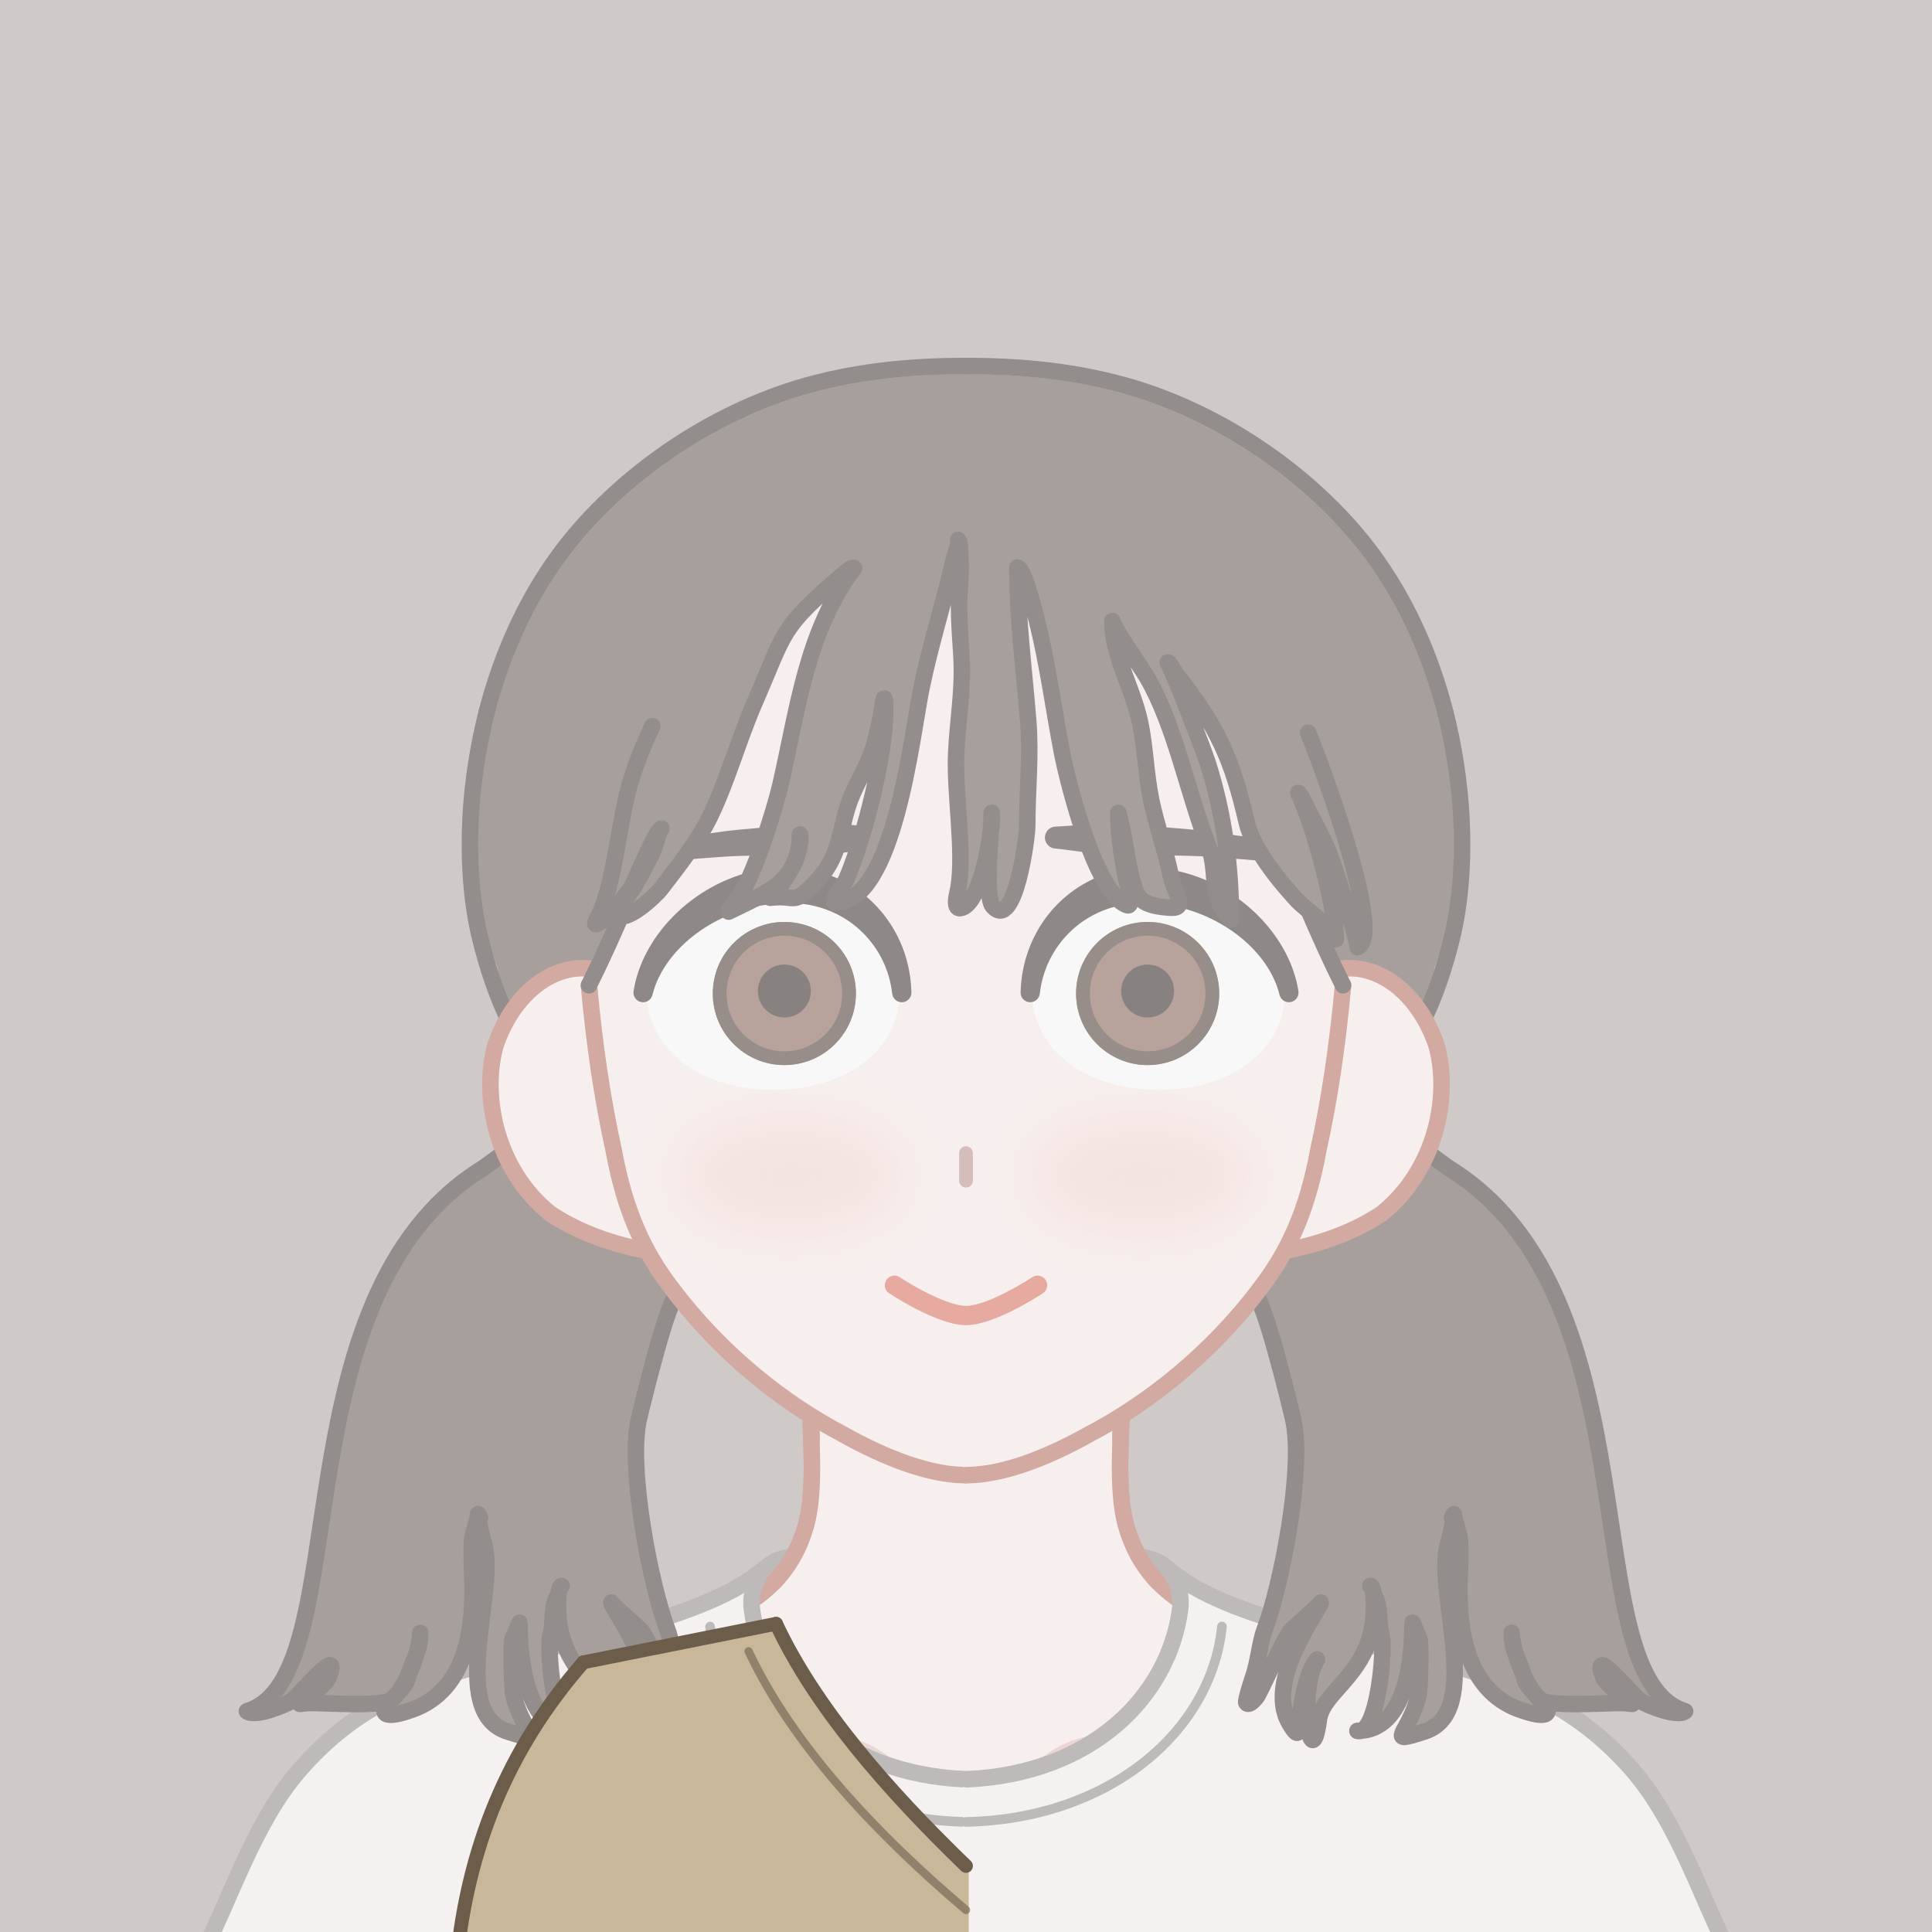
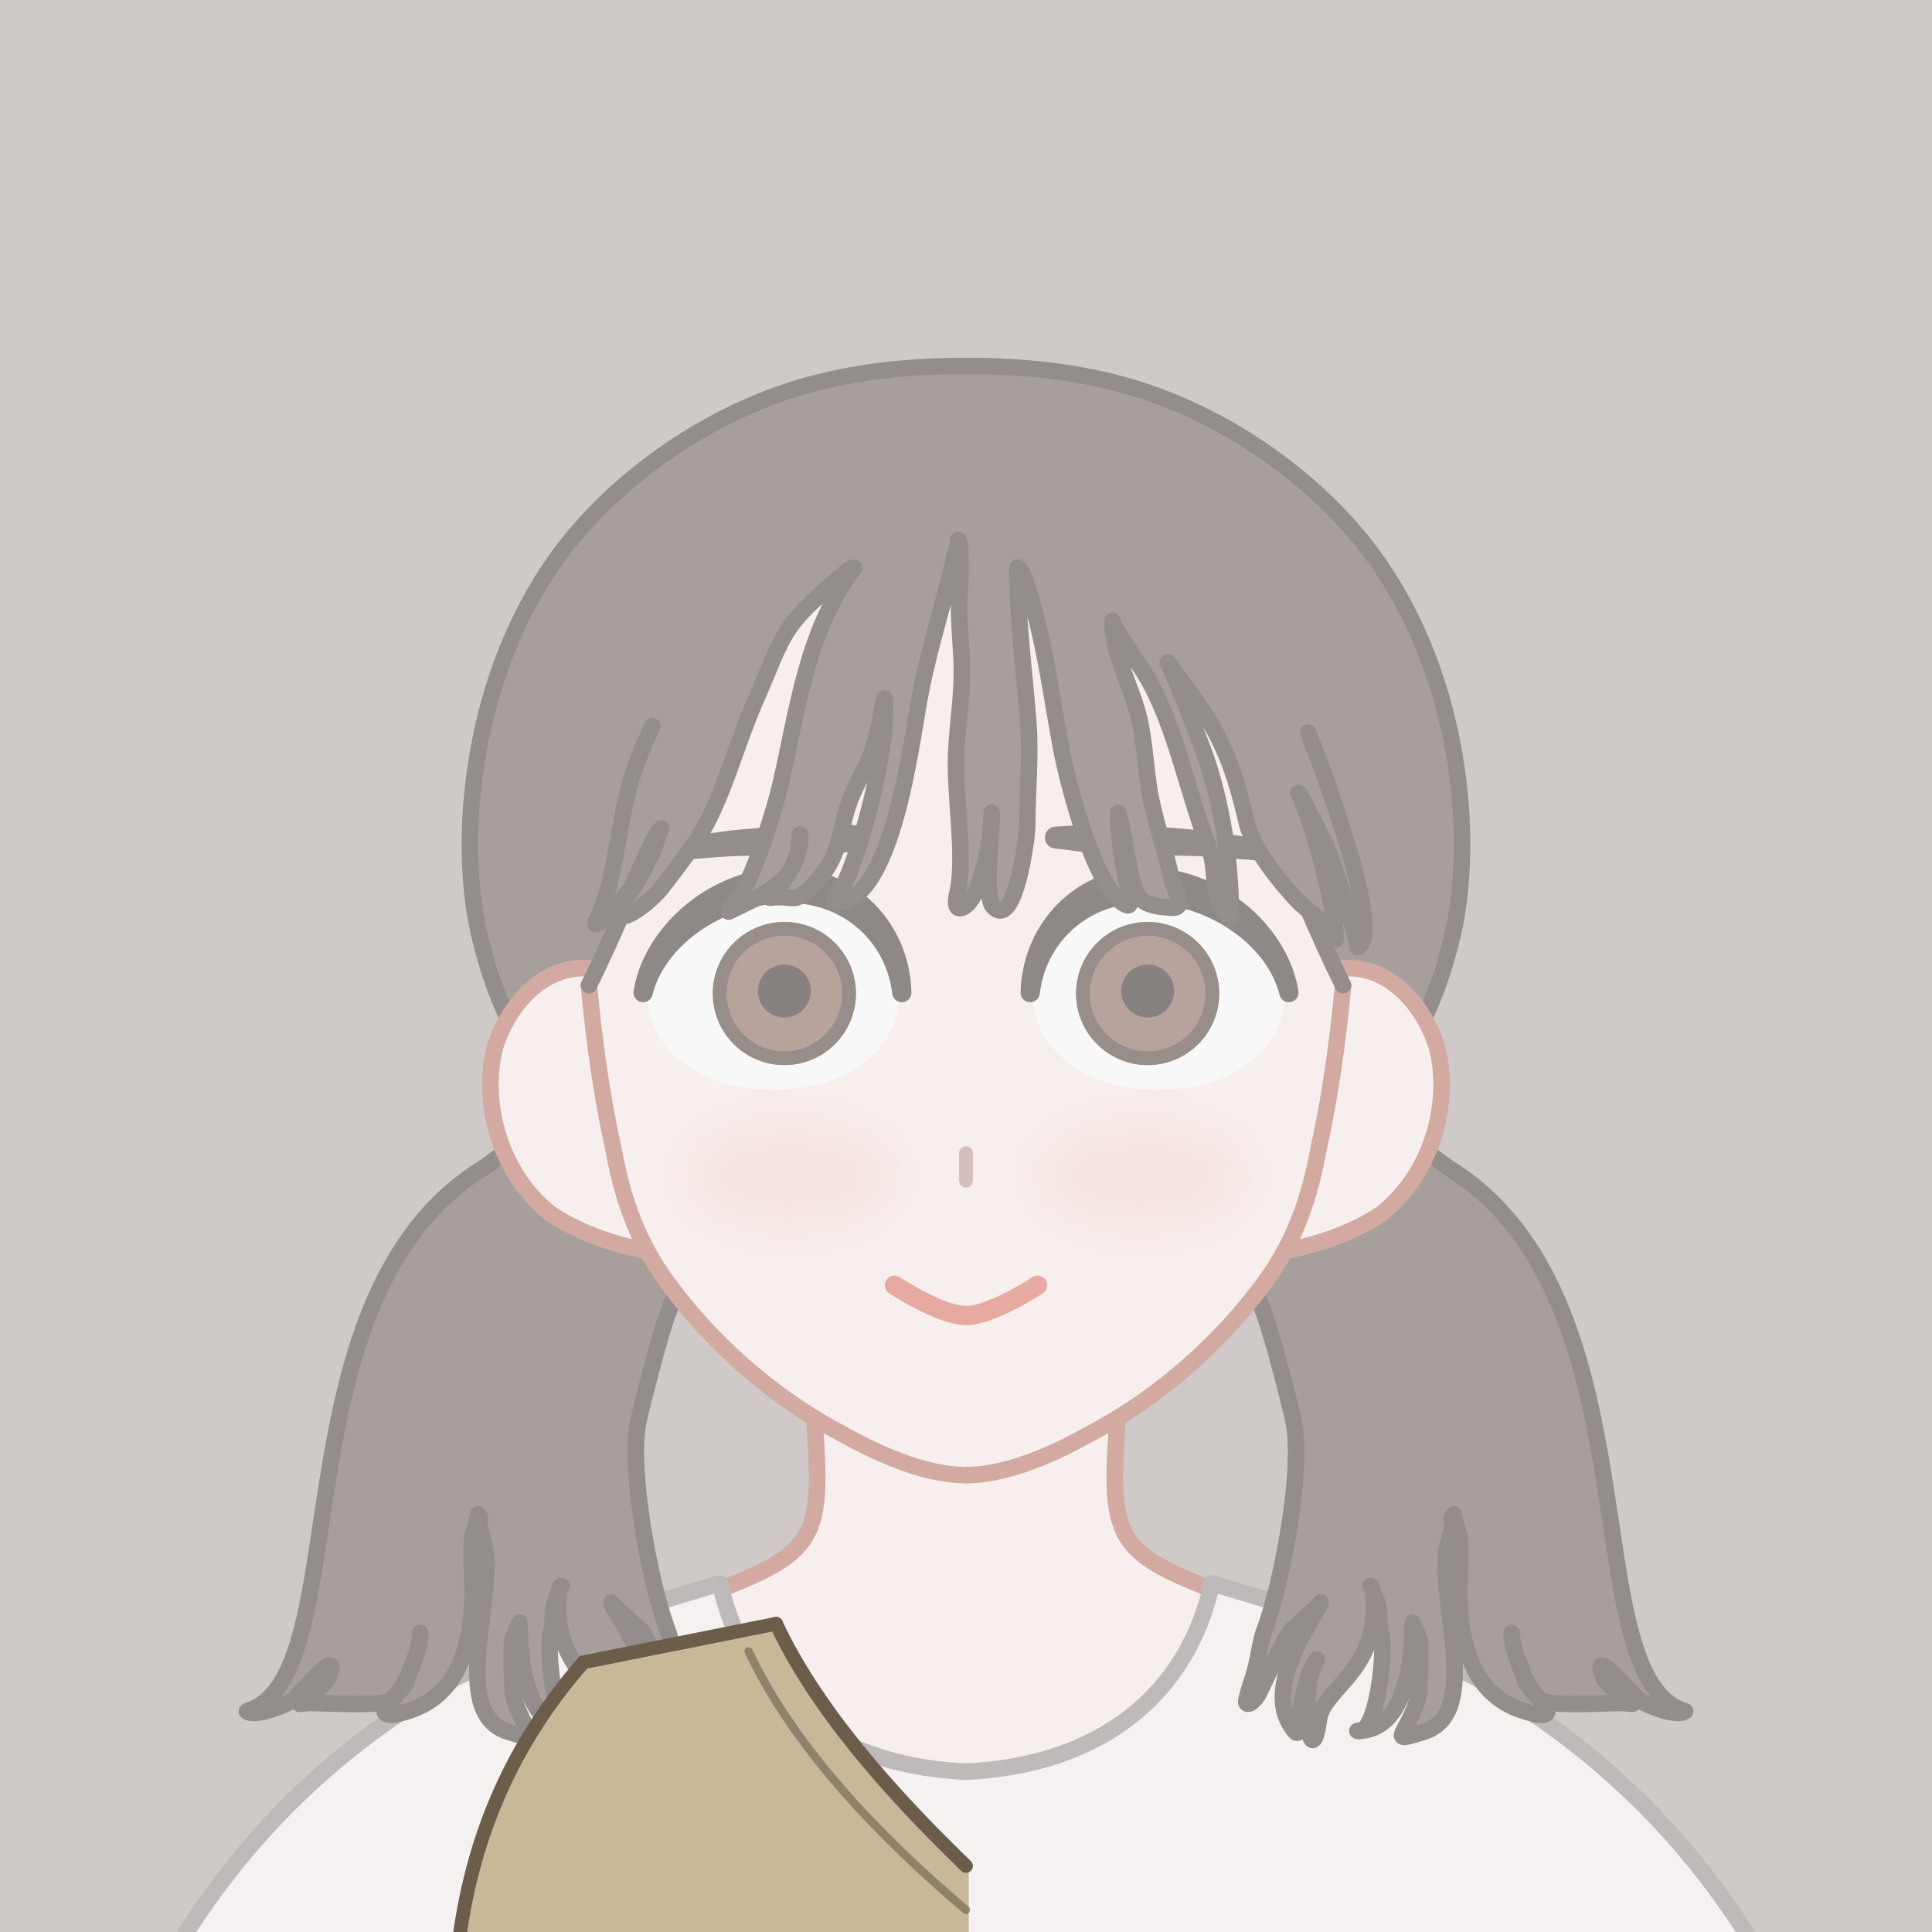
<svg xmlns="http://www.w3.org/2000/svg" width="702" height="702" viewBox="0 0 702 702">
  <g id="_ref">
    <g opacity="0.5">
      <defs>
        <clipPath id="makeup-blush-clip-path-32">
          <path d="M215.154 389.2 L359.154 389.2 L359.154 464.8 L215.154 464.8 Z" />
        </clipPath>
        <filter id="makeup-blush-filter-12" filterUnits="userSpaceOnUse" x="218.154" y="377" width="138" height="100" color-interpolation-filters="sRGB">
          <feGaussianBlur in="SourceGraphic" stdDeviation="9" color-interpolation-filters="linearRGB" />
        </filter>
        <clipPath id="cg-eye2">
          <path d="M242 360 C242 338 262 326 288 326 C314 326 334 338 334 360 C334 382 314 396 288 396 C262 396 242 382 242 360 Z" fill="#ffffff" />
        </clipPath>
      </defs>
      <rect width="702" height="702" fill="#ada19f" />
      <g data-layer="body">
        <g>
          <g>
-             <path d="M296 490 L298 522 C293.615 554.385 304.615 564.885 259.333 589.667 L210.333 604.167 C118.615 622.385 119.615 639.385 96.5 675.5 L80.5 709 L352 712 L352 490 Z" fill="#fdeeea" />
-             <path d="M80.177 709.772 C89.948 691.718 96.554 667.356 113.323 648.166 C131.428 627.449 150.416 618.37 176.588 610.801 C209.733 601.215 252.656 595.455 273.168 581.575 C284.163 574.134 289.86 564.776 292.817 554.408 C296.711 540.759 294.236 520.005 294.407 505.93 C294.426 504.332 294.448 497.885 294.448 490.885" fill="none" stroke="#b46352" stroke-width="6" stroke-linecap="round" stroke-linejoin="round" />
-             <path d="M208.379 623.077 C244.052 629.981 262.383 628.387 280.56 630.815 C304.003 633.947 312.488 629.53 329.417 647.841" fill="none" stroke="#b46352" stroke-width="5" stroke-linecap="round" opacity="0.35" />
-           </g>
-         </g>
-         <g transform="translate(702 0) scale(-1 1)">
-           <g>
-             <path d="M296 490 L298 522 C293.615 554.385 304.615 564.885 259.333 589.667 L210.333 604.167 C118.615 622.385 119.615 639.385 96.5 675.5 L80.5 709 L352 712 L352 490 Z" fill="#fdeeea" />
-             <path d="M80.177 709.772 C89.948 691.718 96.554 667.356 113.323 648.166 C131.428 627.449 150.416 618.37 176.588 610.801 C209.733 601.215 252.656 595.455 273.168 581.575 C284.163 574.134 289.86 564.776 292.817 554.408 C296.711 540.759 294.236 520.005 294.407 505.93 C294.426 504.332 294.448 497.885 294.448 490.885" fill="none" stroke="#b46352" stroke-width="6" stroke-linecap="round" stroke-linejoin="round" />
-             <path d="M208.379 623.077 C244.052 629.981 262.383 628.387 280.56 630.815 C304.003 633.947 312.488 629.53 329.417 647.841" fill="none" stroke="#b46352" stroke-width="5" stroke-linecap="round" opacity="0.35" />
+             <path d="M295.671 489.536 C295.86 492.716 296.144 496.116 296.464 499.642 C297.826 514.657 301.926 539.769 294.878 553.441 C290.261 562.398 280.92 569.129 263.403 576.878 C201.389 604.31 121.546 617.454 90.97 686.317 C84.138 701.704 75.573 709.986 91.684 710.505 C172.929 713.121 257.936 710.936 339.784 711.863 C343.856 711.909 347.928 711.955 352 712 L352 490 C333.295 490 314.238 489.776 295.671 489.536 Z" fill="#fdeeea" />
+             <path d="M82.239 710.936 C110.769 630.434 156.416 616.431 231.1 588.839 C305.46 561.366 299.091 568.122 294.374 492.286 C294.334 491.649 294.298 491.019 294.267 490.397" fill="none" stroke="#b46352" stroke-width="6" stroke-linecap="round" stroke-linejoin="round" />
+             <path d="M214.397 621.514 C239.223 625.184 260.265 629.212 285.965 632.16 C304.952 634.337 315.621 632.997 329.595 648.055" fill="none" stroke="#b46352" stroke-width="5" stroke-linecap="round" opacity="0.35" />
+           </g>
+         </g>
+         <g transform="translate(702 0) scale(-1 1)">
+           <g>
+             <path d="M295.671 489.536 C295.86 492.716 296.144 496.116 296.464 499.642 C297.826 514.657 301.926 539.769 294.878 553.441 C290.261 562.398 280.92 569.129 263.403 576.878 C201.389 604.31 121.546 617.454 90.97 686.317 C84.138 701.704 75.573 709.986 91.684 710.505 C172.929 713.121 257.936 710.936 339.784 711.863 C343.856 711.909 347.928 711.955 352 712 L352 490 C333.295 490 314.238 489.776 295.671 489.536 Z" fill="#fdeeea" />
+             <path d="M82.239 710.936 C110.769 630.434 156.416 616.431 231.1 588.839 C305.46 561.366 299.091 568.122 294.374 492.286 C294.334 491.649 294.298 491.019 294.267 490.397" fill="none" stroke="#b46352" stroke-width="6" stroke-linecap="round" stroke-linejoin="round" />
+             <path d="M214.397 621.514 C239.223 625.184 260.265 629.212 285.965 632.16 C304.952 634.337 315.621 632.997 329.595 648.055" fill="none" stroke="#b46352" stroke-width="5" stroke-linecap="round" opacity="0.35" />
          </g>
        </g>
      </g>
      <g data-layer="cloth">
        <g>
-           <g>
-             <path d="M287.879 565.797 C284.026 565.994 281.02 567.296 278.753 569.214" fill="none" stroke="#8b8382" stroke-width="6" stroke-linecap="round" stroke-linejoin="round" />
-           </g>
-           <g>
-             <path d="M273.168 575.575 C243.359 590.119 202.733 597.965 169.588 607.551 C129.859 621.619 123.678 627.449 105.573 648.166 C88.804 667.356 85.948 688.218 76.177 706.272 L73.25 712.25 L352 712 L352 646 C304 644 274.109 614.869 273.168 575.575 Z" fill="#f9f2f1" />
-             <path d="M278.001 569.742 C255.95 589.066 205.233 596.215 172.088 605.801 C145.916 613.37 126.928 622.449 108.823 643.166 C92.054 662.356 82.948 692.218 73.177 710.272" fill="none" stroke="#8b8382" stroke-width="6" stroke-linecap="round" stroke-linejoin="round" />
-             <path d="M258 591 C262 630 300 661 351 662" fill="none" stroke="#8b8382" stroke-width="3.5" stroke-linecap="round" stroke-linejoin="round" />
-             <path d="M278.753 569.214 C274.101 573.151 272.561 579.686 273.19 584.598 C277.219 616.041 304.972 644.552 350.75 646.5" fill="none" stroke="#8b8382" stroke-width="6" stroke-linecap="round" stroke-linejoin="round" />
-           </g>
-         </g>
-         <g transform="translate(702 0) scale(-1 1)">
-           <g>
-             <path d="M287.879 565.797 C284.026 565.994 281.02 567.296 278.753 569.214" fill="none" stroke="#8b8382" stroke-width="6" stroke-linecap="round" stroke-linejoin="round" />
-           </g>
-           <g>
-             <path d="M273.168 575.575 C243.359 590.119 202.733 597.965 169.588 607.551 C129.859 621.619 123.678 627.449 105.573 648.166 C88.804 667.356 85.948 688.218 76.177 706.272 L73.25 712.25 L352 712 L352 646 C304 644 274.109 614.869 273.168 575.575 Z" fill="#f9f2f1" />
-             <path d="M278.001 569.742 C255.95 589.066 205.233 596.215 172.088 605.801 C145.916 613.37 126.928 622.449 108.823 643.166 C92.054 662.356 82.948 692.218 73.177 710.272" fill="none" stroke="#8b8382" stroke-width="6" stroke-linecap="round" stroke-linejoin="round" />
-             <path d="M258 591 C262 630 300 661 351 662" fill="none" stroke="#8b8382" stroke-width="3.5" stroke-linecap="round" stroke-linejoin="round" />
-             <path d="M278.753 569.214 C274.101 573.151 272.561 579.686 273.19 584.598 C277.219 616.041 304.972 644.552 350.75 646.5" fill="none" stroke="#8b8382" stroke-width="6" stroke-linecap="round" stroke-linejoin="round" />
+           <g />
+           <g>
+             <path d="M74.27 711.857 C75.096 711.857 79.455 711.785 79.27 710.857 C79.988 711.754 79.98 711.045 80.769 711.677 L352 712 L352 643.827 C352 643.827 331.27 644.738 331.27 640.857 C331.27 641.677 314.183 637.136 312.712 636.525 C293.686 628.622 281.108 615.775 268.622 596.894 C267.434 595.098 260.906 575.253 260.906 575.253 C260.906 575.253 250.529 579.563 238.02 583.014 C214.672 589.456 172.415 606.101 167.717 608.731 C138.02 625.357 104.398 654.614 83.864 679.173 C78.119 686.044 53.378 710.723 70.211 711.756 C71.508 711.835 72.891 711.857 74.27 711.857 Z" fill="#f9f2f1" />
+             <path d="M63.073 709.523 C88.77 666.857 122.1 634.7 165.83 609.54 C199.77 592.857 218.52 588.357 261.6 575.333 C271.77 620.357 307.667 642.084 351.917 643.784" fill="none" stroke="#8b8382" stroke-width="6" stroke-linecap="round" stroke-linejoin="round" />
+           </g>
+         </g>
+         <g transform="translate(702 0) scale(-1 1)">
+           <g />
+           <g>
+             <path d="M74.27 711.857 C75.096 711.857 79.455 711.785 79.27 710.857 C79.988 711.754 79.98 711.045 80.769 711.677 L352 712 L352 643.827 C352 643.827 331.27 644.738 331.27 640.857 C331.27 641.677 314.183 637.136 312.712 636.525 C293.686 628.622 281.108 615.775 268.622 596.894 C267.434 595.098 260.906 575.253 260.906 575.253 C260.906 575.253 250.529 579.563 238.02 583.014 C214.672 589.456 172.415 606.101 167.717 608.731 C138.02 625.357 104.398 654.614 83.864 679.173 C78.119 686.044 53.378 710.723 70.211 711.756 C71.508 711.835 72.891 711.857 74.27 711.857 Z" fill="#f9f2f1" />
+             <path d="M63.073 709.523 C88.77 666.857 122.1 634.7 165.83 609.54 C199.77 592.857 218.52 588.357 261.6 575.333 C271.77 620.357 307.667 642.084 351.917 643.784" fill="none" stroke="#8b8382" stroke-width="6" stroke-linecap="round" stroke-linejoin="round" />
          </g>
        </g>
      </g>
      <g data-layer="skinNeck">
        <g>
          <g>
-             <path d="M352 577.869 L352 490 L296 490 L298 522 C294.607 547.062 300.427 559.017 282.246 574.628" fill="#fdeeea" />
-             <path d="M281.339 574.764 C287.189 568.716 290.703 561.82 292.817 554.408 C296.711 540.759 294.236 520.005 294.407 505.93 C294.426 504.332 294.448 497.885 294.448 490.885" fill="none" stroke="#b46352" stroke-width="6" stroke-linecap="round" stroke-linejoin="round" />
-           </g>
-         </g>
-         <g transform="translate(702 0) scale(-1 1)">
-           <g>
-             <path d="M352 577.869 L352 490 L296 490 L298 522 C294.607 547.062 300.427 559.017 282.246 574.628" fill="#fdeeea" />
-             <path d="M281.339 574.764 C287.189 568.716 290.703 561.82 292.817 554.408 C296.711 540.759 294.236 520.005 294.407 505.93 C294.426 504.332 294.448 497.885 294.448 490.885" fill="none" stroke="#b46352" stroke-width="6" stroke-linecap="round" stroke-linejoin="round" />
+             <path d="M296.464 499.642 C296.144 496.116 295.86 492.716 295.671 489.536 C314.238 489.776 333.295 490 352 490 L352 562.636 L351.354 562.564 L345.706 561.869 C333.876 560.36 321.926 558.6 310.081 557.018 C306.575 556.55 293.84 555.879 295.498 552.147 C301.677 538.233 297.784 514.195 296.464 499.642 Z" fill="#fdeeea" />
+             <path d="M295.107 552.726 C298.619 541.358 296.351 524.081 294.374 492.286" fill="none" stroke="#b46352" stroke-width="6" stroke-linecap="round" stroke-linejoin="round" />
+           </g>
+         </g>
+         <g transform="translate(702 0) scale(-1 1)">
+           <g>
+             <path d="M296.464 499.642 C296.144 496.116 295.86 492.716 295.671 489.536 C314.238 489.776 333.295 490 352 490 L352 562.636 L351.354 562.564 L345.706 561.869 C333.876 560.36 321.926 558.6 310.081 557.018 C306.575 556.55 293.84 555.879 295.498 552.147 C301.677 538.233 297.784 514.195 296.464 499.642 Z" fill="#fdeeea" />
+             <path d="M295.107 552.726 C298.619 541.358 296.351 524.081 294.374 492.286" fill="none" stroke="#b46352" stroke-width="6" stroke-linecap="round" stroke-linejoin="round" />
          </g>
        </g>
      </g>
      <g data-layer="hairMid">
        <g>
          <g>
            <path d="M246.346 470.051 C252.058 457.884 251.33 448.199 243.07 434.669 C238.956 426.719 237.325 420.839 228.711 415.289 C206.623 401.069 195.92 409.499 175.625 424.389 C99.328 471.409 130.552 609.403 89.711 621.793 C92.696 624.063 103.403 619.583 105.822 618.153 C108.255 616.713 124.757 596.133 119.336 609.653 C118.582 611.533 113.631 615.683 111.427 617.133 C106.635 620.283 109.057 618.723 113.403 618.773 C118.927 618.823 139.489 620.153 142.388 617.583 C147.818 612.773 152.711 599.273 152.711 593.263 C152.711 600.773 149.385 603.763 148.149 609.773 C147.304 613.873 139.593 619.023 139.706 621.733 C139.843 625.043 149.803 621.283 151.883 620.363 C170.299 612.233 171.711 589.693 171.711 577.413 C171.711 572.163 170.979 563.063 171.67 558.353 C171.876 556.953 173.9 551.093 173.711 550.173 C173.96 550.589 174.197 551.005 174.421 551.422 L174.11 550.922 C173.439 551.258 175.192 558.829 175.579 559.922 C181.477 576.576 162.297 622.015 184.409 629.153 C199.261 633.947 190.038 630.137 186.546 615.971 C186.03 613.875 185.61 597.159 186.226 595.409 C186.446 594.785 188.796 589.666 188.777 589.589 C188.777 602.195 190.785 628.922 208.777 628.922 C201.455 630.753 198.534 598.933 200.068 593.773 C201.338 589.499 200.169 584.271 202.538 579.84 C203.243 578.52 203.238 576.081 204.11 576.256 C202.849 576.003 202.797 581.895 202.777 582.922 C202.285 607.842 221.252 613.552 222.777 624.922 C225.695 646.676 230.392 614.04 223.444 602.922 C227.157 607.873 228.466 615.721 229.444 621.589 C230.324 626.871 228.975 634.026 233.57 626.033 C242.692 610.164 221.67 584.015 222.11 582.256 C223.525 584.142 230.728 590.225 232.983 592.471 C235.024 594.505 242.514 611.398 245.016 616.038 C245.475 616.889 248.24 620.248 249.146 618.672 C249.502 618.052 247.263 611.007 246.804 609.719 C244.719 603.857 244.271 596.797 242.595 592.453 C236.61 576.947 227.965 533.366 232.163 515.515 C233.177 511.198 242.851 470.916 246.346 470.051 Z" fill="#5d4e48" stroke="#352a27" stroke-width="6" stroke-linecap="round" stroke-linejoin="round" />
          </g>
        </g>
        <g transform="translate(702 0) scale(-1 1)">
          <g>
            <path d="M246.346 470.051 C252.058 457.884 251.33 448.199 243.07 434.669 C238.956 426.719 237.325 420.839 228.711 415.289 C206.623 401.069 195.92 409.499 175.625 424.389 C99.328 471.409 130.552 609.403 89.711 621.793 C92.696 624.063 103.403 619.583 105.822 618.153 C108.255 616.713 124.757 596.133 119.336 609.653 C118.582 611.533 113.631 615.683 111.427 617.133 C106.635 620.283 109.057 618.723 113.403 618.773 C118.927 618.823 139.489 620.153 142.388 617.583 C147.818 612.773 152.711 599.273 152.711 593.263 C152.711 600.773 149.385 603.763 148.149 609.773 C147.304 613.873 139.593 619.023 139.706 621.733 C139.843 625.043 149.803 621.283 151.883 620.363 C170.299 612.233 171.711 589.693 171.711 577.413 C171.711 572.163 170.979 563.063 171.67 558.353 C171.876 556.953 173.9 551.093 173.711 550.173 C173.96 550.589 174.197 551.005 174.421 551.422 L174.11 550.922 C173.439 551.258 175.192 558.829 175.579 559.922 C181.477 576.576 162.297 622.015 184.409 629.153 C199.261 633.947 190.038 630.137 186.546 615.971 C186.03 613.875 185.61 597.159 186.226 595.409 C186.446 594.785 188.796 589.666 188.777 589.589 C188.777 602.195 190.785 628.922 208.777 628.922 C201.455 630.753 198.534 598.933 200.068 593.773 C201.338 589.499 200.169 584.271 202.538 579.84 C203.243 578.52 203.238 576.081 204.11 576.256 C202.849 576.003 202.797 581.895 202.777 582.922 C202.285 607.842 221.252 613.552 222.777 624.922 C225.695 646.676 230.392 614.04 223.444 602.922 C227.157 607.873 228.466 615.721 229.444 621.589 C230.324 626.871 228.975 634.026 233.57 626.033 C242.692 610.164 221.67 584.015 222.11 582.256 C223.525 584.142 230.728 590.225 232.983 592.471 C235.024 594.505 242.514 611.398 245.016 616.038 C245.475 616.889 248.24 620.248 249.146 618.672 C249.502 618.052 247.263 611.007 246.804 609.719 C244.719 603.857 244.271 596.797 242.595 592.453 C236.61 576.947 227.965 533.366 232.163 515.515 C233.177 511.198 242.851 470.916 246.346 470.051 Z" fill="#5d4e48" stroke="#352a27" stroke-width="6" stroke-linecap="round" stroke-linejoin="round" />
          </g>
        </g>
      </g>
      <g data-layer="hairBase">
        <g>
          <g>
            <path d="M352 381.448 L352 135.951 L351.016 135.951 C330.344 135.951 310.656 137.919 290.968 143.826 C255.53 154.654 224.03 178.279 205.327 203.873 C186.623 229.467 175.795 262.936 173.826 297.39 C172.842 317.077 174.811 336.765 180.717 351.531 C182.027 358.081 184.209 364.632 187.262 370.602 C187.365 370.682 201.168 393.038 203.562 396.448 C204.832 398.257 211.612 404.019 213.517 405.842 C223.248 415.153 227.833 417.061 239.562 423.948 C253.821 432.321 287.168 441.633 303.192 437.819 C328.028 431.907 350.54 430.17 351.074 398.222 C351.102 396.519 351.452 381.949 352 381.448 Z" fill="#5d4e48" />
          </g>
          <g>
            <path d="M351 133 C330 133 310 135 290 141 C254 152 222 176 203 202 C191 218.4 182.2 238 176.8 259" fill="none" stroke="#352a27" stroke-width="6" stroke-linecap="round" stroke-linejoin="round" />
          </g>
          <g>
            <path d="M176.8 259 C173.7 271.3 171.7 284.1 171 297 C170.247 312.067 171.196 327.134 174.275 340.064 C179.731 362.97 189.199 384.12 205.639 400.625 C218.159 413.194 231.61 422.103 248.042 428.491 C248.47 428.658 248.896 428.816 249.319 428.964 C252.635 430.122 260.334 430.818 262.896 432.282" fill="none" stroke="#352a27" stroke-width="6" stroke-linecap="round" stroke-linejoin="round" />
          </g>
        </g>
        <g transform="translate(702 0) scale(-1 1)">
          <g>
            <path d="M352 381.448 L352 135.951 L351.016 135.951 C330.344 135.951 310.656 137.919 290.968 143.826 C255.53 154.654 224.03 178.279 205.327 203.873 C186.623 229.467 175.795 262.936 173.826 297.39 C172.842 317.077 174.811 336.765 180.717 351.531 C182.027 358.081 184.209 364.632 187.262 370.602 C187.365 370.682 201.168 393.038 203.562 396.448 C204.832 398.257 211.612 404.019 213.517 405.842 C223.248 415.153 227.833 417.061 239.562 423.948 C253.821 432.321 287.168 441.633 303.192 437.819 C328.028 431.907 350.54 430.17 351.074 398.222 C351.102 396.519 351.452 381.949 352 381.448 Z" fill="#5d4e48" />
          </g>
          <g>
            <path d="M351 133 C330 133 310 135 290 141 C254 152 222 176 203 202 C191 218.4 182.2 238 176.8 259" fill="none" stroke="#352a27" stroke-width="6" stroke-linecap="round" stroke-linejoin="round" />
          </g>
          <g>
            <path d="M176.8 259 C173.7 271.3 171.7 284.1 171 297 C170.247 312.067 171.196 327.134 174.275 340.064 C179.731 362.97 189.199 384.12 205.639 400.625 C218.159 413.194 231.61 422.103 248.042 428.491 C248.47 428.658 248.896 428.816 249.319 428.964 C252.635 430.122 260.334 430.818 262.896 432.282" fill="none" stroke="#352a27" stroke-width="6" stroke-linecap="round" stroke-linejoin="round" />
          </g>
        </g>
      </g>
      <g data-layer="ear">
        <g>
          <g>
            <path d="M215 352 C200 350 186 362 180 380 C175 398 180 425 200 441 C212 449 226 453 238 455 L225 380 Z" fill="#fdeeea" />
            <path d="M215 352 C200 350 186 362 180 380 C175 398 180 425 200 441 C212 449 226 453 238 455" fill="none" stroke="#b46352" stroke-width="6" stroke-linecap="round" stroke-linejoin="round" />
          </g>
        </g>
        <g transform="translate(702 0) scale(-1 1)">
          <g>
            <path d="M215 352 C200 350 186 362 180 380 C175 398 180 425 200 441 C212 449 226 453 238 455 L225 380 Z" fill="#fdeeea" />
            <path d="M215 352 C200 350 186 362 180 380 C175 398 180 425 200 441 C212 449 226 453 238 455" fill="none" stroke="#b46352" stroke-width="6" stroke-linecap="round" stroke-linejoin="round" />
          </g>
        </g>
      </g>
      <g data-layer="face">
        <g>
          <g>
            <path d="M352 200 L351 200 C322 200 296 208 278 228 C262 246 250 272 240 298 C232 318 223 340 214 358 C216 380 219 400 223 418 C227 440 234 455 244 468 C262 492 285 510 306 521 C322 530 338 536 351 536 L352 536 Z" fill="#fdeeea" />
            <path d="M214 358 C216 380 219 400 223 418 C227 440 234 455 244 468 C262 492 285 510 306 521 C322 530 338 536 351 536" fill="none" stroke="#b46352" stroke-width="6" stroke-linecap="round" stroke-linejoin="round" />
          </g>
        </g>
        <g transform="translate(702 0) scale(-1 1)">
          <g>
            <path d="M352 200 L351 200 C322 200 296 208 278 228 C262 246 250 272 240 298 C232 318 223 340 214 358 C216 380 219 400 223 418 C227 440 234 455 244 468 C262 492 285 510 306 521 C322 530 338 536 351 536 L352 536 Z" fill="#fdeeea" />
            <path d="M214 358 C216 380 219 400 223 418 C227 440 234 455 244 468 C262 492 285 510 306 521 C322 530 338 536 351 536" fill="none" stroke="#b46352" stroke-width="6" stroke-linecap="round" stroke-linejoin="round" />
          </g>
        </g>
      </g>
      <g data-layer="makeup">
        <g>
          <g>
            <g clip-path="url(#makeup-blush-clip-path-32)">
              <g filter="url(#makeup-blush-filter-12)">
                <ellipse cx="287.154" cy="427" rx="40" ry="21" fill="#f3bfb8" opacity="0.5" />
              </g>
            </g>
          </g>
        </g>
        <g transform="translate(702 0) scale(-1 1)">
          <g>
            <g clip-path="url(#makeup-blush-clip-path-32)">
              <g filter="url(#makeup-blush-filter-12)">
                <ellipse cx="287.154" cy="427" rx="40" ry="21" fill="#f3bfb8" opacity="0.5" />
              </g>
            </g>
          </g>
        </g>
      </g>
      <g data-layer="mouth">
        <g>
          <path d="M351 419 L351 429" fill="none" stroke="#b98a88" stroke-width="5" stroke-linecap="round" />
        </g>
        <g>
          <path d="M325 467 C325 467 341.59 478 351 478 C360.41 478 377 467 377 467" fill="none" stroke="#dc6450" stroke-width="7" stroke-linecap="round" stroke-linejoin="round" />
        </g>
      </g>
      <g data-layer="eye">
        <g transform="translate(285 361) scale(1) translate(-292 -361)">
          <path d="M242 360 C242 338 262 326 288 326 C314 326 334 338 334 360 C334 382 314 396 288 396 C262 396 242 382 242 360 Z" fill="#ffffff" />
          <g clip-path="url(#cg-eye2)">
            <g transform="translate(292 361) scale(0.26)">
              <g transform="translate(-110 -110) scale(1)">
                <g>
                  <circle cx="110" cy="110" r="100" fill="#7e5647" />
                  <circle cx="110" cy="106.526" r="37" fill="#1e1410" />
                </g>
              </g>
            </g>
            <circle cx="292" cy="361" r="23.5" fill="none" stroke="#3e2a22" stroke-width="5" />
          </g>
          <g>
            <polygon points="237.252,359.897 237.551,358.24 237.883,356.76 237.941,356.513 238.406,354.792 238.803,353.526 238.951,353.061 239.578,351.317 239.962,350.368 240.28,349.584 241.058,347.862 241.344,347.294 241.925,346.127 242.867,344.408 242.928,344.314 243.885,342.708 244.617,341.579 244.985,341.016 246.164,339.343 246.569,338.814 247.417,337.698 248.568,336.29 248.745,336.08 250.15,334.489 250.84,333.764 251.624,332.938 253.169,331.426 253.251,331.357 254.778,329.959 255.664,329.208 256.451,328.542 258.188,327.176 258.338,327.071 259.976,325.871 260.978,325.193 261.816,324.627 263.713,323.445 263.884,323.351 265.648,322.334 266.723,321.768 267.619,321.299 269.636,320.333 269.832,320.251 271.687,319.443 272.839,318.994 273.747,318.642 275.844,317.917 276.12,317.835 277.977,317.271 279.259,316.935 280.089,316.72 282.225,316.252 282.674,316.172 284.386,315.867 285.904,315.658 286.538,315.572 288.676,315.367 289.401,315.327 290.829,315.25 292.642,315.226 293.004,315.221 295.029,315.28 296.147,315.36 297.018,315.423 298.974,315.649 299.642,315.754 300.899,315.956 302.839,316.351 303.092,316.412 304.736,316.824 306.239,317.271 306.592,317.373 308.418,318.001 309.548,318.446 310.23,318.713 311.993,319.495 312.749,319.869 313.708,320.347 315.391,321.276 315.82,321.534 317.035,322.277 318.624,323.341 318.745,323.424 320.158,324.467 321.316,325.4 321.654,325.667 323.091,326.923 323.903,327.696 324.47,328.235 325.79,329.602 326.297,330.172 327.055,331.028 328.256,332.499 328.49,332.806 329.392,334.018 330.352,335.425 330.465,335.582 331.471,337.186 332.122,338.33 332.409,338.828 333.281,340.508 333.67,341.338 334.08,342.214 334.808,343.949 334.992,344.434 335.468,345.715 336.057,347.505 336.088,347.599 336.571,349.304 336.901,350.668 337.014,351.126 337.388,352.973 337.543,353.928 337.688,354.817 337.915,356.668 337.962,357.21 338.072,358.537 338.153,360.357 338.146,361.044 338.006,361.715 337.737,362.346 337.35,362.913 336.861,363.394 336.286,363.769 335.65,364.026 334.976,364.153 334.29,364.146 333.618,364.006 332.987,363.737 332.42,363.35 331.94,362.861 331.564,362.286 331.308,361.65 331.18,360.976 330.952,359.311 330.741,358.141 330.667,357.75 330.321,356.221 330.125,355.498 329.911,354.712 329.435,353.212 329.326,352.918 328.903,351.751 328.295,350.262 328.289,350.247 332.186,348.915 328.346,350.404 327.667,348.922 327.122,347.855 326.963,347.551 326.209,346.222 325.793,345.553 325.404,344.931 324.546,343.673 324.313,343.364 323.644,342.461 322.641,341.211 326.581,338.437 322.758,341.37 322.695,341.298 321.707,340.166 320.806,339.215 320.678,339.088 319.611,338.057 318.914,337.435 318.503,337.07 317.368,336.138 316.918,335.8 316.202,335.257 315.002,334.422 314.826,334.316 313.769,333.636 312.455,332.862 312.429,332.847 315.575,328.126 312.628,332.973 311.255,332.235 310.187,331.716 309.949,331.605 308.63,331.03 307.86,330.729 307.304,330.513 305.949,330.043 305.483,329.903 304.56,329.62 303.179,329.254 303.067,329.233 301.785,328.941 300.369,328.674 300.36,328.676 298.901,328.459 297.886,328.344 297.468,328.298 296.013,328.186 295.393,328.162 294.522,328.124 292.996,328.113 292.886,328.117 291.308,328.156 290.115,328.224 289.625,328.251 287.955,328.397 287.555,328.445 286.26,328.598 284.767,328.824 284.542,328.856 282.84,329.164 282.225,329.296 281.147,329.526 279.48,329.94 279.412,329.953 277.697,330.432 276.975,330.658 276,330.962 274.294,331.56 274.289,331.557 272.589,332.208 271.847,332.519 270.917,332.909 269.253,333.675 269.166,333.715 266.483,328.557 269.341,333.62 267.607,334.487 266.89,334.872 265.995,335.352 264.409,336.278 264.333,336.322 261.3,331.723 264.49,336.215 262.858,337.24 262.157,337.711 261.347,338.255 259.821,339.363 259.808,339.373 256.523,335.37 259.946,339.255 258.454,340.418 257.716,341.032 257.083,341.559 255.762,342.739 255.685,342.806 254.501,343.949 253.647,344.833 253.301,345.188 252.159,346.459 251.834,346.845 251.082,347.752 250.048,349.104 250.03,349.127 246.472,346.733 250.12,348.988 249.134,350.389 248.514,351.347 248.254,351.743 247.457,353.088 247.132,353.691 246.724,354.451 246.056,355.833 245.922,356.135 245.462,357.208 244.942,358.578 244.909,358.668 244.488,359.962 244.081,361.436 243.865,362.087 243.527,362.684 243.078,363.203 242.537,363.625 241.924,363.933 241.262,364.116 240.578,364.166 239.897,364.081 239.246,363.865 238.649,363.527 238.13,363.078 237.708,362.537 237.4,361.924 237.218,361.262 237.168,360.578" fill="#2b201d" />
          </g>
        </g>
        <g transform="translate(702 0) scale(-1 1)">
          <g transform="translate(285 361) scale(1) translate(-292 -361)">
            <path d="M242 360 C242 338 262 326 288 326 C314 326 334 338 334 360 C334 382 314 396 288 396 C262 396 242 382 242 360 Z" fill="#ffffff" />
            <g clip-path="url(#cg-eye2)">
              <g transform="translate(292 361) scale(0.26)">
                <g transform="translate(-110 -110) scale(1)">
                  <g>
                    <circle cx="110" cy="110" r="100" fill="#7e5647" />
                    <circle cx="110" cy="106.526" r="37" fill="#1e1410" />
                  </g>
                </g>
              </g>
              <circle cx="292" cy="361" r="23.5" fill="none" stroke="#3e2a22" stroke-width="5" />
            </g>
            <g>
              <polygon points="237.252,359.897 237.551,358.24 237.883,356.76 237.941,356.513 238.406,354.792 238.803,353.526 238.951,353.061 239.578,351.317 239.962,350.368 240.28,349.584 241.058,347.862 241.344,347.294 241.925,346.127 242.867,344.408 242.928,344.314 243.885,342.708 244.617,341.579 244.985,341.016 246.164,339.343 246.569,338.814 247.417,337.698 248.568,336.29 248.745,336.08 250.15,334.489 250.84,333.764 251.624,332.938 253.169,331.426 253.251,331.357 254.778,329.959 255.664,329.208 256.451,328.542 258.188,327.176 258.338,327.071 259.976,325.871 260.978,325.193 261.816,324.627 263.713,323.445 263.884,323.351 265.648,322.334 266.723,321.768 267.619,321.299 269.636,320.333 269.832,320.251 271.687,319.443 272.839,318.994 273.747,318.642 275.844,317.917 276.12,317.835 277.977,317.271 279.259,316.935 280.089,316.72 282.225,316.252 282.674,316.172 284.386,315.867 285.904,315.658 286.538,315.572 288.676,315.367 289.401,315.327 290.829,315.25 292.642,315.226 293.004,315.221 295.029,315.28 296.147,315.36 297.018,315.423 298.974,315.649 299.642,315.754 300.899,315.956 302.839,316.351 303.092,316.412 304.736,316.824 306.239,317.271 306.592,317.373 308.418,318.001 309.548,318.446 310.23,318.713 311.993,319.495 312.749,319.869 313.708,320.347 315.391,321.276 315.82,321.534 317.035,322.277 318.624,323.341 318.745,323.424 320.158,324.467 321.316,325.4 321.654,325.667 323.091,326.923 323.903,327.696 324.47,328.235 325.79,329.602 326.297,330.172 327.055,331.028 328.256,332.499 328.49,332.806 329.392,334.018 330.352,335.425 330.465,335.582 331.471,337.186 332.122,338.33 332.409,338.828 333.281,340.508 333.67,341.338 334.08,342.214 334.808,343.949 334.992,344.434 335.468,345.715 336.057,347.505 336.088,347.599 336.571,349.304 336.901,350.668 337.014,351.126 337.388,352.973 337.543,353.928 337.688,354.817 337.915,356.668 337.962,357.21 338.072,358.537 338.153,360.357 338.146,361.044 338.006,361.715 337.737,362.346 337.35,362.913 336.861,363.394 336.286,363.769 335.65,364.026 334.976,364.153 334.29,364.146 333.618,364.006 332.987,363.737 332.42,363.35 331.94,362.861 331.564,362.286 331.308,361.65 331.18,360.976 330.952,359.311 330.741,358.141 330.667,357.75 330.321,356.221 330.125,355.498 329.911,354.712 329.435,353.212 329.326,352.918 328.903,351.751 328.295,350.262 328.289,350.247 332.186,348.915 328.346,350.404 327.667,348.922 327.122,347.855 326.963,347.551 326.209,346.222 325.793,345.553 325.404,344.931 324.546,343.673 324.313,343.364 323.644,342.461 322.641,341.211 326.581,338.437 322.758,341.37 322.695,341.298 321.707,340.166 320.806,339.215 320.678,339.088 319.611,338.057 318.914,337.435 318.503,337.07 317.368,336.138 316.918,335.8 316.202,335.257 315.002,334.422 314.826,334.316 313.769,333.636 312.455,332.862 312.429,332.847 315.575,328.126 312.628,332.973 311.255,332.235 310.187,331.716 309.949,331.605 308.63,331.03 307.86,330.729 307.304,330.513 305.949,330.043 305.483,329.903 304.56,329.62 303.179,329.254 303.067,329.233 301.785,328.941 300.369,328.674 300.36,328.676 298.901,328.459 297.886,328.344 297.468,328.298 296.013,328.186 295.393,328.162 294.522,328.124 292.996,328.113 292.886,328.117 291.308,328.156 290.115,328.224 289.625,328.251 287.955,328.397 287.555,328.445 286.26,328.598 284.767,328.824 284.542,328.856 282.84,329.164 282.225,329.296 281.147,329.526 279.48,329.94 279.412,329.953 277.697,330.432 276.975,330.658 276,330.962 274.294,331.56 274.289,331.557 272.589,332.208 271.847,332.519 270.917,332.909 269.253,333.675 269.166,333.715 266.483,328.557 269.341,333.62 267.607,334.487 266.89,334.872 265.995,335.352 264.409,336.278 264.333,336.322 261.3,331.723 264.49,336.215 262.858,337.24 262.157,337.711 261.347,338.255 259.821,339.363 259.808,339.373 256.523,335.37 259.946,339.255 258.454,340.418 257.716,341.032 257.083,341.559 255.762,342.739 255.685,342.806 254.501,343.949 253.647,344.833 253.301,345.188 252.159,346.459 251.834,346.845 251.082,347.752 250.048,349.104 250.03,349.127 246.472,346.733 250.12,348.988 249.134,350.389 248.514,351.347 248.254,351.743 247.457,353.088 247.132,353.691 246.724,354.451 246.056,355.833 245.922,356.135 245.462,357.208 244.942,358.578 244.909,358.668 244.488,359.962 244.081,361.436 243.865,362.087 243.527,362.684 243.078,363.203 242.537,363.625 241.924,363.933 241.262,364.116 240.578,364.166 239.897,364.081 239.246,363.865 238.649,363.527 238.13,363.078 237.708,362.537 237.4,361.924 237.218,361.262 237.168,360.578" fill="#2b201d" />
            </g>
          </g>
        </g>
      </g>
      <g data-layer="hairLine">
        <g>
          <g>
            <path d="M351 200 C322 200 296 208 278 228 C262 246 250 272 240 298 C232 318 223 340 214 358" fill="none" stroke="#352a27" stroke-width="6" stroke-linecap="round" stroke-linejoin="round" />
          </g>
        </g>
        <g transform="translate(702 0) scale(-1 1)">
          <g>
            <path d="M351 200 C322 200 296 208 278 228 C262 246 250 272 240 298 C232 318 223 340 214 358" fill="none" stroke="#352a27" stroke-width="6" stroke-linecap="round" stroke-linejoin="round" />
          </g>
        </g>
      </g>
      <g data-layer="brow">
        <g>
          <g transform="translate(-7 0)">
            <g>
              <g>
                <path d="M251.563 304.691 L255.184 304.191 L258.804 303.682 L262.422 303.165 L264.202 302.909 L266.052 302.647 L269.671 302.131 L269.885 302.102 L272.476 301.783 L273.478 301.681 L276.448 301.377 L277.18 301.313 L280.822 300.993 L282.158 300.878 L284.513 300.7 L288.158 300.433 L290.032 300.3 L291.841 300.188 L295.489 299.974 L299.137 299.777 L300.11 299.728 L302.817 299.614 L306.468 299.48 L307.714 299.451 L308.96 299.444 L310.208 299.458 L311.456 299.489 L312.704 299.536 L312.854 299.541 L313.976 299.599 L315.225 299.674 L316.474 299.757 L317.723 299.845 L318.973 299.935 L320.222 300.025 L321.471 300.113 L322.72 300.195 L323.969 300.27 L325.218 300.335 L326 300.389 L326.757 300.595 L327.459 300.945 L328.079 301.424 L328.594 302.016 L328.983 302.696 L329.232 303.44 L329.332 304.218 L329.277 305 L329.072 305.757 L328.722 306.459 L328.242 307.079 L327.651 307.594 L326.97 307.983 L326.227 308.232 L325.449 308.332 L324.206 308.469 L322.964 308.615 L321.721 308.77 L320.479 308.93 L319.237 309.092 L317.995 309.254 L316.753 309.414 L315.511 309.568 L314.268 309.715 L313.174 309.837 L313.048 309.852 L311.806 309.982 L310.563 310.096 L309.319 310.193 L308.075 310.27 L306.83 310.324 L303.178 310.433 L300.499 310.499 L299.554 310.524 L295.901 310.61 L292.247 310.679 L290.471 310.706 L288.629 310.744 L284.975 310.81 L282.661 310.845 L281.367 310.876 L277.713 310.959 L277.043 310.972 L274.124 311.073 L273.212 311.102 L270.782 311.231 L270.649 311.24 L267.003 311.504 L265.15 311.639 L263.368 311.774 L259.724 312.055 L256.08 312.344 L252.437 312.643 L251.653 312.652 L250.882 312.507 L250.154 312.215 L249.497 311.787 L248.937 311.239 L248.494 310.592 L248.186 309.871 L248.024 309.103 L248.015 308.319 L248.159 307.549 L248.451 306.821 L248.88 306.164 L249.428 305.603 L250.075 305.16 L250.796 304.852 Z" fill="#352a27" />
              </g>
            </g>
          </g>
        </g>
        <g transform="translate(702 0) scale(-1 1)">
          <g transform="translate(-7 0)">
            <g>
              <g>
                <path d="M251.563 304.691 L255.184 304.191 L258.804 303.682 L262.422 303.165 L264.202 302.909 L266.052 302.647 L269.671 302.131 L269.885 302.102 L272.476 301.783 L273.478 301.681 L276.448 301.377 L277.18 301.313 L280.822 300.993 L282.158 300.878 L284.513 300.7 L288.158 300.433 L290.032 300.3 L291.841 300.188 L295.489 299.974 L299.137 299.777 L300.11 299.728 L302.817 299.614 L306.468 299.48 L307.714 299.451 L308.96 299.444 L310.208 299.458 L311.456 299.489 L312.704 299.536 L312.854 299.541 L313.976 299.599 L315.225 299.674 L316.474 299.757 L317.723 299.845 L318.973 299.935 L320.222 300.025 L321.471 300.113 L322.72 300.195 L323.969 300.27 L325.218 300.335 L326 300.389 L326.757 300.595 L327.459 300.945 L328.079 301.424 L328.594 302.016 L328.983 302.696 L329.232 303.44 L329.332 304.218 L329.277 305 L329.072 305.757 L328.722 306.459 L328.242 307.079 L327.651 307.594 L326.97 307.983 L326.227 308.232 L325.449 308.332 L324.206 308.469 L322.964 308.615 L321.721 308.77 L320.479 308.93 L319.237 309.092 L317.995 309.254 L316.753 309.414 L315.511 309.568 L314.268 309.715 L313.174 309.837 L313.048 309.852 L311.806 309.982 L310.563 310.096 L309.319 310.193 L308.075 310.27 L306.83 310.324 L303.178 310.433 L300.499 310.499 L299.554 310.524 L295.901 310.61 L292.247 310.679 L290.471 310.706 L288.629 310.744 L284.975 310.81 L282.661 310.845 L281.367 310.876 L277.713 310.959 L277.043 310.972 L274.124 311.073 L273.212 311.102 L270.782 311.231 L270.649 311.24 L267.003 311.504 L265.15 311.639 L263.368 311.774 L259.724 312.055 L256.08 312.344 L252.437 312.643 L251.653 312.652 L250.882 312.507 L250.154 312.215 L249.497 311.787 L248.937 311.239 L248.494 310.592 L248.186 309.871 L248.024 309.103 L248.015 308.319 L248.159 307.549 L248.451 306.821 L248.88 306.164 L249.428 305.603 L250.075 305.16 L250.796 304.852 Z" fill="#352a27" />
              </g>
            </g>
          </g>
        </g>
      </g>
      <g data-layer="hairFront">
        <g>
          <path d="M305.733 186.817 C294.238 185.54 240.866 243.136 241.784 255.077 C240.674 255.077 237.645 262.575 237.04 263.852 C234.006 270.261 231.637 276.089 229.473 282.854 C224.722 297.701 223.528 321.784 216.907 333.952 C213.407 340.387 226.108 328.123 227.076 326.931 C230.866 322.261 234.236 315.291 237.026 309.901 C237.795 308.414 239.601 301.249 240.347 301.062 C238.166 301.789 231.236 319.065 229.51 322.228 C228.435 324.198 222.587 330.215 224.114 332.172 C227.041 335.923 238.104 325.612 240.196 322.868 C246.435 314.684 253.72 305.622 258.158 296.348 C264.504 283.087 268.361 268.689 274.232 255.207 C285.615 229.07 283.667 227.563 306.559 207.951 C307.048 207.532 310.213 204.734 310.855 205.376 C293.499 228.518 289.976 257.37 283.538 285.296 C281.488 294.185 273.607 319.587 268.207 326.141 C267.544 326.945 264.43 330.199 264.777 331.241 C277.93 324.664 290.644 320.536 290.644 303.218 C291.831 310.342 284.732 321.345 279.866 326.211 C289.86 324.962 287.816 329.767 297.21 319.63 C306.148 309.986 304.963 299.465 309.748 288.529 C313.292 280.43 316.178 276.925 318.446 267.693 C319.185 264.684 319.812 261.647 320.355 258.597 C320.424 258.212 321.049 253.73 321.241 253.739 C322.041 253.778 321.459 263.522 321.267 265.378 C319.582 281.592 313.948 304.242 307.629 319.276 C306.566 321.805 301.179 328.09 303.757 328.022 C325.032 327.462 331.26 267.224 334.852 249.846 C338.256 233.382 343.222 218.146 346.833 202.12 C347.04 201.199 348.955 196.711 348.126 196.158 C349.332 196.882 349.042 210.643 348.838 212.748 C347.986 221.541 348.873 229.957 349.364 238.732 C350.059 251.146 347.934 261.835 347.429 273.987 C346.822 288.613 350.548 309.592 348.214 322.887 C348.019 323.996 346.115 330.372 348.956 329.987 C356.523 328.961 360.983 301.091 360.341 295.314 C360.341 301.626 357.532 325.715 360.781 329.339 C368.735 338.212 373.266 304.663 373.26 299.881 C373.244 287.329 374.612 274.748 373.625 262.205 C372.119 243.085 369.682 225.736 369.682 206.217 C372.447 206.217 377.315 227.653 378.113 231.217 C381.227 245.136 383.138 259.223 385.834 273.211 C388.027 284.591 398.193 324.903 409.55 328.915 C412.213 329.855 409.257 319.897 409.014 318.59 C407.58 310.88 406.327 303.174 406.327 295.314 C408.779 302.672 410.148 320.777 413.814 325.876 C416.14 329.11 421.92 329.642 425.582 329.831 C431.62 330.142 426.496 323.463 425.524 318.748 C423.574 309.293 420.279 300.128 418.333 290.862 C416.338 281.36 416.222 271.498 414.15 262.002 C411.517 249.936 404.171 238.046 404.171 225.617 C405.173 229.13 414.446 242.077 416.925 246.355 C427.031 263.799 431.618 288.458 439.142 307.65 C442.904 317.245 438.783 325.616 447.282 334.115 C447.282 314.589 444.715 295.595 438.753 276.97 C437.283 272.379 425.183 241.242 424.29 240.706 C424.807 240.319 427.309 244.95 427.741 245.494 C442.366 263.88 447.776 276.073 452.977 298.72 C455.206 308.428 464.679 320.01 471.403 327.241 C474.338 330.396 485.364 338.029 485.364 341.3 C485.364 329.474 477.065 298.835 471.712 288.129 C472.243 287.864 474.524 292.787 474.638 293.005 C477.16 297.83 479.675 302.689 481.992 307.615 C484.148 312.198 493.676 342.547 493.268 344.174 C503.573 339.594 488.121 298.181 484.828 290.231 C478.386 274.676 474.483 257.911 467.253 242.781 C465.382 238.865 451.556 218.197 449.438 218.432 C447.864 219.831 447.717 219.032 447.38 217.507 C446.158 211.982 429.112 200.262 424.29 195.439 L425.008 195.439" fill="#5d4e48" />
          <path d="M237.04 263.852 C234.006 270.261 231.637 276.089 229.473 282.854 C224.722 297.701 223.528 321.784 216.907 333.952 C213.407 340.387 226.108 328.123 227.076 326.931 C230.866 322.261 234.236 315.291 237.026 309.901 C237.795 308.414 239.601 301.249 240.347 301.062 C238.166 301.789 231.236 319.065 229.51 322.228 C228.435 324.198 222.587 330.215 224.114 332.172 C227.041 335.923 238.104 325.612 240.196 322.868 C246.435 314.684 253.72 305.622 258.158 296.348 C264.504 283.087 268.361 268.689 274.232 255.207 C285.615 229.07 283.167 228.563 306.059 208.951 C306.548 208.532 309.713 205.734 310.355 206.376 C292.999 229.518 289.976 257.37 283.538 285.296 C281.488 294.185 273.607 319.587 268.207 326.141 C267.544 326.945 264.43 330.199 264.777 331.241 C277.93 324.664 290.644 320.536 290.644 303.218 C291.831 310.342 284.732 321.345 279.866 326.211 C289.86 324.962 287.816 329.767 297.21 319.63 C306.148 309.986 304.963 299.465 309.748 288.529 C313.292 280.43 316.178 276.925 318.446 267.693 C319.185 264.684 319.812 261.647 320.355 258.597 C320.424 258.212 321.049 253.73 321.241 253.739 C322.041 253.778 321.459 263.522 321.267 265.378 C319.582 281.592 313.948 304.242 307.629 319.276 C306.566 321.805 301.179 328.09 303.757 328.022 C325.032 327.462 331.26 267.224 334.852 249.846 C338.256 233.382 343.222 218.146 346.833 202.12 C347.04 201.199 348.955 196.711 348.126 196.158 C349.332 196.882 349.042 210.643 348.838 212.748 C347.986 221.541 348.873 229.957 349.364 238.732 C350.059 251.146 347.934 261.835 347.429 273.987 C346.822 288.613 350.548 309.592 348.214 322.887 C348.019 323.996 346.115 330.372 348.956 329.987 C356.523 328.961 360.983 301.091 360.341 295.314 C360.341 301.626 357.532 325.715 360.781 329.339 C368.735 338.212 373.266 304.663 373.26 299.881 C373.244 287.329 374.612 274.748 373.625 262.205 C372.119 243.085 369.682 225.736 369.682 206.217 C372.447 206.217 377.315 227.653 378.113 231.217 C381.227 245.136 383.138 259.223 385.834 273.211 C388.027 284.591 398.193 324.903 409.55 328.915 C412.213 329.855 409.257 319.897 409.014 318.59 C407.58 310.88 406.327 303.174 406.327 295.314 C408.779 302.672 410.148 320.777 413.814 325.876 C416.14 329.11 421.92 329.642 425.582 329.831 C431.62 330.142 426.496 323.463 425.524 318.748 C423.574 309.293 420.279 300.128 418.333 290.862 C416.338 281.36 416.222 271.498 414.15 262.002 C411.517 249.936 404.171 238.046 404.171 225.617 C405.173 229.13 414.446 242.077 416.925 246.355 C427.031 263.799 431.618 288.458 439.142 307.65 C442.904 317.245 438.783 325.616 447.282 334.115 C447.282 314.589 444.715 295.595 438.753 276.97 C437.283 272.379 425.183 241.242 424.29 240.706 C424.807 240.319 427.309 244.95 427.741 245.494 C442.366 263.88 447.776 276.073 452.977 298.72 C455.206 308.428 464.679 320.01 471.403 327.241 C474.338 330.396 485.364 338.029 485.364 341.3 C485.364 329.474 477.065 298.835 471.712 288.129 C472.243 287.864 474.524 292.787 474.638 293.005 C477.16 297.83 479.675 302.689 481.992 307.615 C484.148 312.198 493.676 342.547 493.268 344.174 C503.573 339.594 478.621 274.181 475.328 266.231" fill="none" stroke="#352a27" stroke-width="6" stroke-linecap="round" stroke-linejoin="round" />
        </g>
      </g>
    </g>
  </g>
  <g id="half">
    <path d="M282 590 L212 604 C184 636 170 672 166 712 L352 712 L352 678 C322 650 296 620 282 590 Z" fill="#c9b79a" />
    <path d="M212 604 C184 636 170 672 166 712" fill="none" stroke="#6b5d4a" stroke-width="5" stroke-linecap="round" stroke-linejoin="round" />
    <path d="M282 590 L212 604" fill="none" stroke="#6b5d4a" stroke-width="5" stroke-linecap="round" stroke-linejoin="round" />
    <path d="M282 590 C296 620 322 650 351 678" fill="none" stroke="#6b5d4a" stroke-width="5" stroke-linecap="round" stroke-linejoin="round" />
    <path d="M272 600 C288 634 318 666 351 694" fill="none" stroke="#6b5d4a" stroke-width="3" stroke-linecap="round" stroke-linejoin="round" opacity=".6" />
  </g>
</svg>
